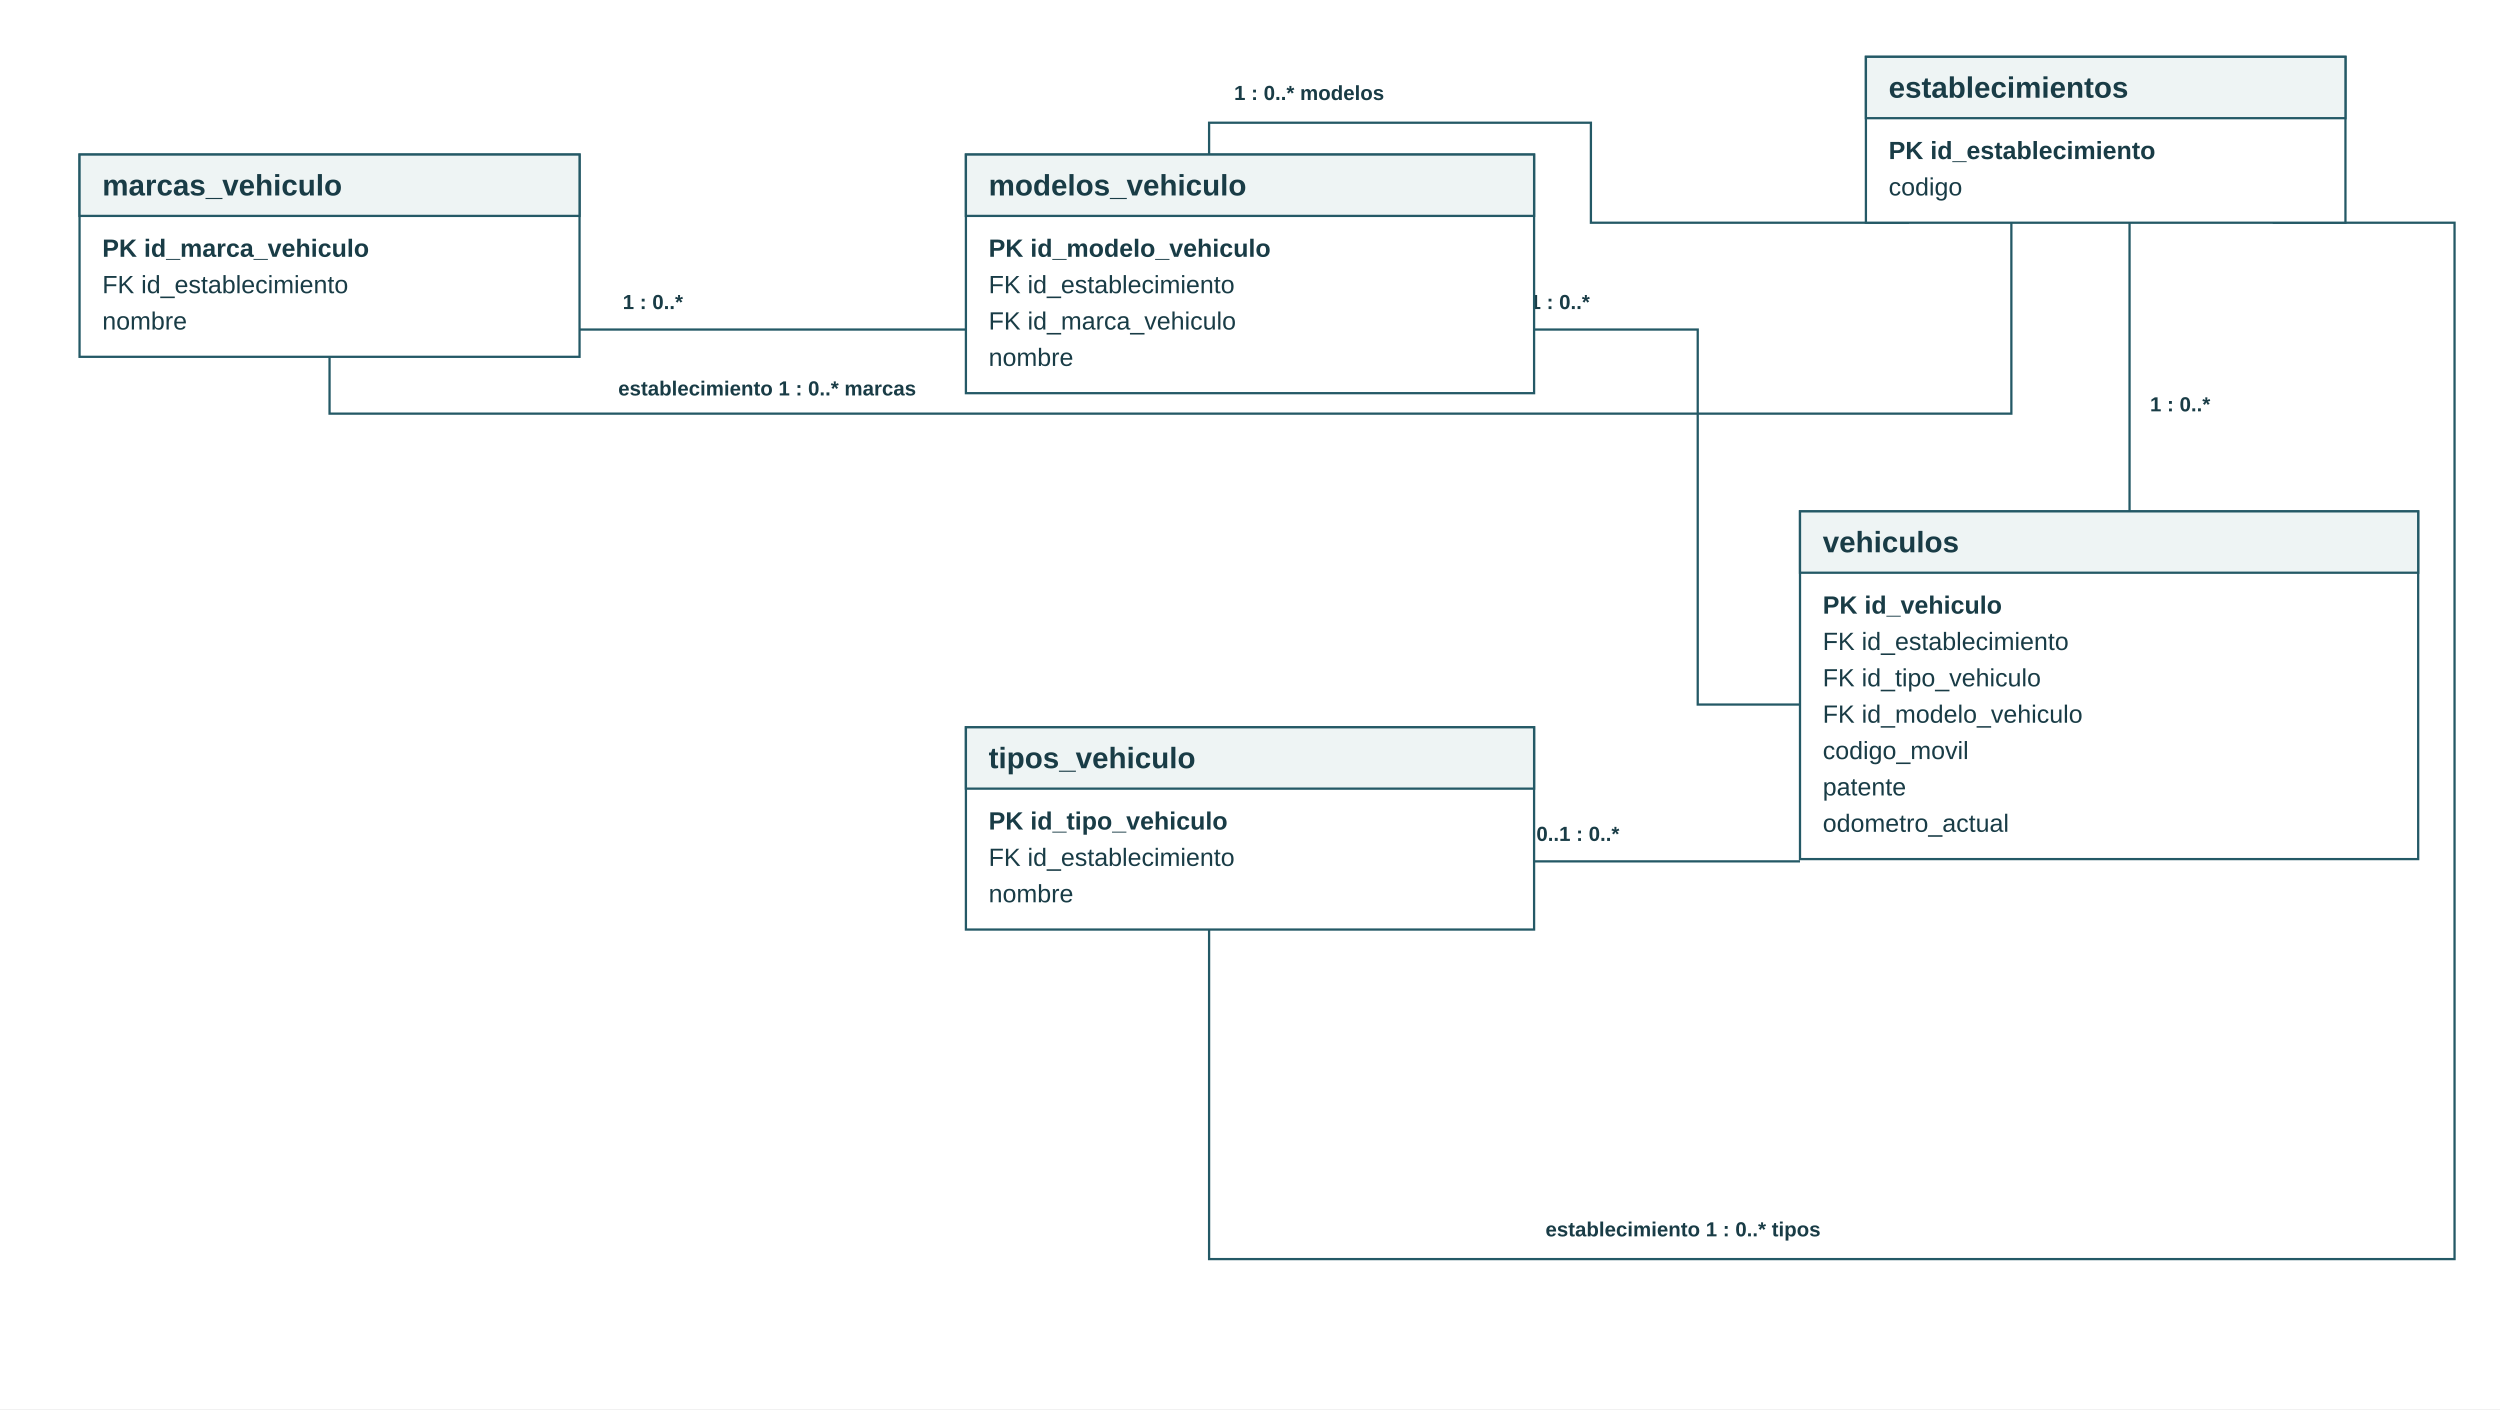
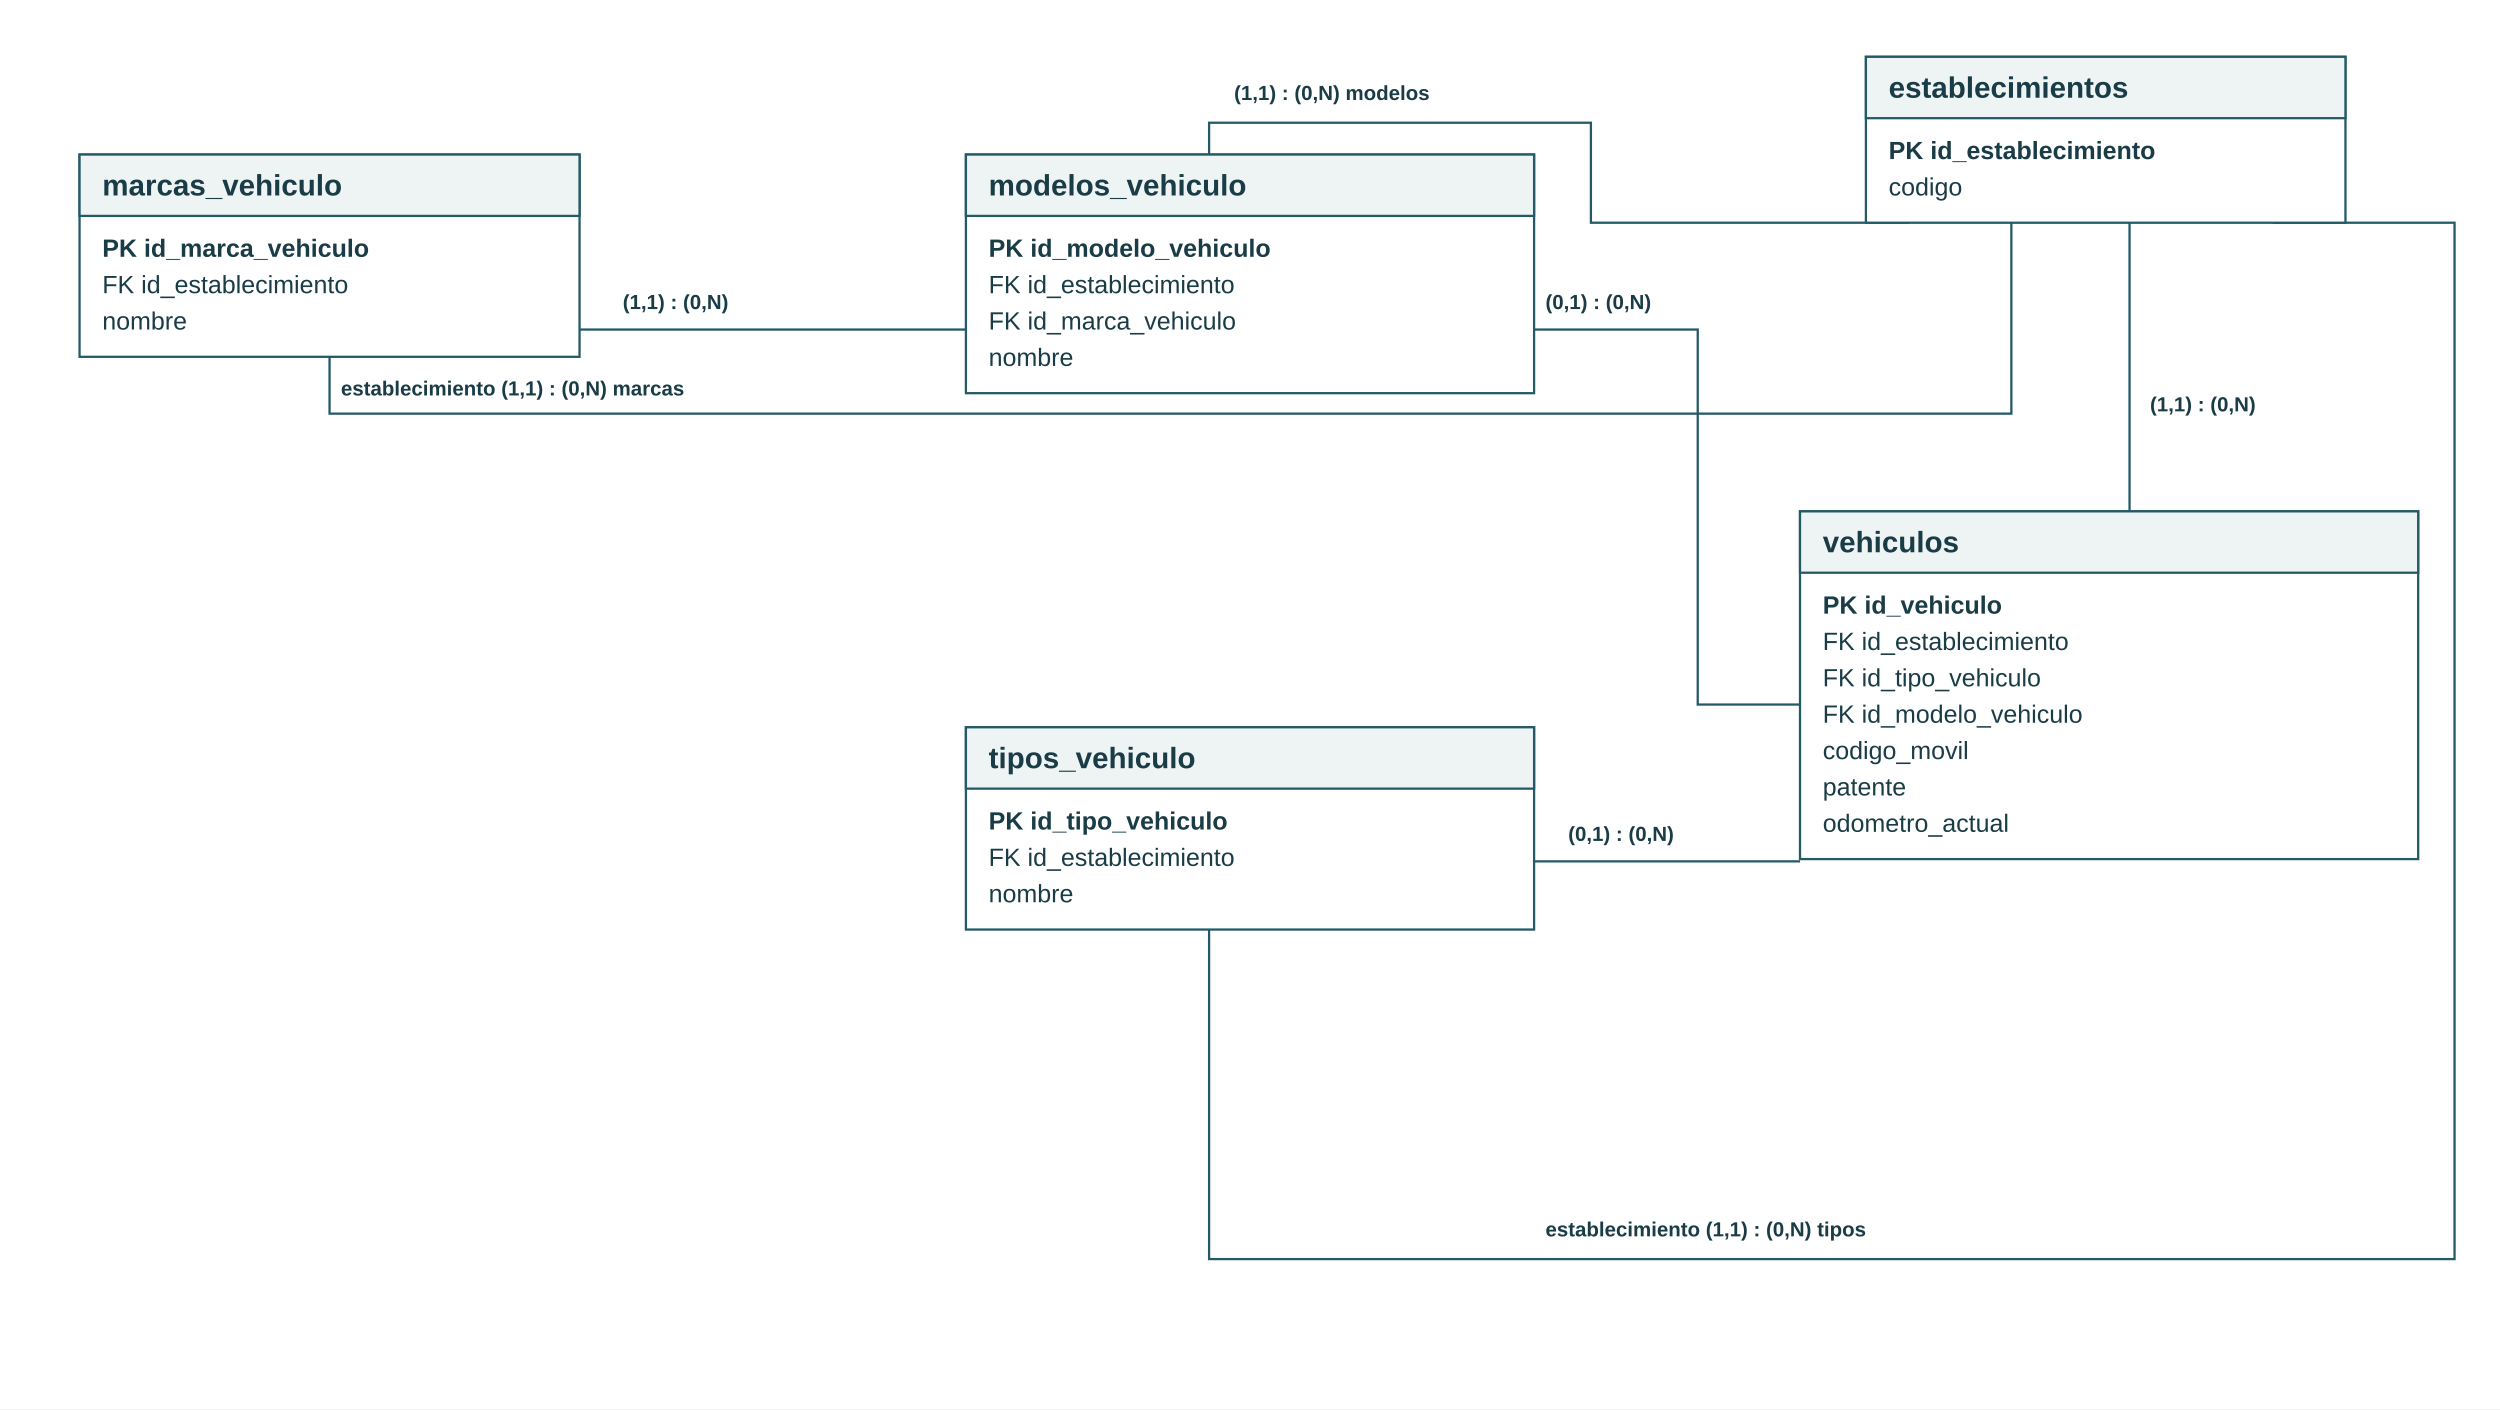
<svg xmlns="http://www.w3.org/2000/svg" width="1100" height="620" viewBox="0 0 1100 620">
  <rect width="100%" height="100%" fill="white" />
  <polyline points="230,145 425,145" fill="none" stroke="#245966" />
-   <text x="274" y="136.0" text-anchor="start" font-family="Arial,sans-serif" font-size="9" font-weight="700" fill="#193c46">1 : 0..*</text>
-   <polyline points="637,145 747,145 747,310 792,310" fill="none" stroke="#245966" />
-   <text x="663" y="136.0" text-anchor="start" font-family="Arial,sans-serif" font-size="9" font-weight="700" fill="#193c46">0..1 : 0..*</text>
-   <polyline points="637,379 792,379" fill="none" stroke="#245966" />
-   <text x="676" y="370.0" text-anchor="start" font-family="Arial,sans-serif" font-size="9" font-weight="700" fill="#193c46">0..1 : 0..*</text>
+   <text x="274" y="136.0" text-anchor="start" font-family="Arial,sans-serif" font-size="9" font-weight="700" fill="#193c46">(1,1) : (0,N)</text>
+   <polyline points="675,145 747,145 747,310 792,310" fill="none" stroke="#245966" />
+   <text x="680" y="136.0" text-anchor="start" font-family="Arial,sans-serif" font-size="9" font-weight="700" fill="#193c46">(0,1) : (0,N)</text>
+   <polyline points="675,379 792,379" fill="none" stroke="#245966" />
+   <text x="690" y="370.0" text-anchor="start" font-family="Arial,sans-serif" font-size="9" font-weight="700" fill="#193c46">(0,1) : (0,N)</text>
  <polyline points="937,98 937,225" fill="none" stroke="#245966" />
-   <text x="946" y="181.0" text-anchor="start" font-family="Arial,sans-serif" font-size="9" font-weight="700" fill="#193c46">1 : 0..*</text>
+   <text x="946" y="181.0" text-anchor="start" font-family="Arial,sans-serif" font-size="9" font-weight="700" fill="#193c46">(1,1) : (0,N)</text>
  <polyline points="885,98 885,182 145,182 145,155" fill="none" stroke="#245966" />
-   <text x="272" y="174.0" text-anchor="start" font-family="Arial,sans-serif" font-size="9" font-weight="700" fill="#193c46">establecimiento 1 : 0..* marcas</text>
+   <text x="150" y="174.0" text-anchor="start" font-family="Arial,sans-serif" font-size="9" font-weight="700" fill="#193c46">establecimiento (1,1) : (0,N) marcas</text>
  <polyline points="840,98 700,98 700,54 532,54 532,70" fill="none" stroke="#245966" />
-   <text x="543" y="44.0" text-anchor="start" font-family="Arial,sans-serif" font-size="9" font-weight="700" fill="#193c46">1 : 0..* modelos</text>
+   <text x="543" y="44.0" text-anchor="start" font-family="Arial,sans-serif" font-size="9" font-weight="700" fill="#193c46">(1,1) : (0,N) modelos</text>
  <polyline points="1000,98 1080,98 1080,554 532,554 532,409" fill="none" stroke="#245966" />
-   <text x="680" y="544.0" text-anchor="start" font-family="Arial,sans-serif" font-size="9" font-weight="700" fill="#193c46">establecimiento 1 : 0..* tipos</text>
+   <text x="680" y="544.0" text-anchor="start" font-family="Arial,sans-serif" font-size="9" font-weight="700" fill="#193c46">establecimiento (1,1) : (0,N) tipos</text>
  <rect x="35" y="68" width="220" height="89" rx="0" fill="white" stroke="#245966" />
  <rect x="35" y="68" width="220" height="27" rx="0" fill="#eef4f4" stroke="#245966" />
  <text x="45" y="86.0" text-anchor="start" font-family="Arial,sans-serif" font-size="13" font-weight="700" fill="#193c46">marcas_vehiculo</text>
  <text x="45" y="113.0" text-anchor="start" font-family="Arial,sans-serif" font-size="11" font-weight="700" fill="#193c46">PK  id_marca_vehiculo</text>
  <text x="45" y="129.0" text-anchor="start" font-family="Arial,sans-serif" font-size="11" font-weight="400" fill="#193c46">FK  id_establecimiento</text>
  <text x="45" y="145.0" text-anchor="start" font-family="Arial,sans-serif" font-size="11" font-weight="400" fill="#193c46">nombre</text>
  <rect x="425" y="68" width="250" height="105" rx="0" fill="white" stroke="#245966" />
  <rect x="425" y="68" width="250" height="27" rx="0" fill="#eef4f4" stroke="#245966" />
  <text x="435" y="86.0" text-anchor="start" font-family="Arial,sans-serif" font-size="13" font-weight="700" fill="#193c46">modelos_vehiculo</text>
  <text x="435" y="113.0" text-anchor="start" font-family="Arial,sans-serif" font-size="11" font-weight="700" fill="#193c46">PK  id_modelo_vehiculo</text>
  <text x="435" y="129.0" text-anchor="start" font-family="Arial,sans-serif" font-size="11" font-weight="400" fill="#193c46">FK  id_establecimiento</text>
  <text x="435" y="145.0" text-anchor="start" font-family="Arial,sans-serif" font-size="11" font-weight="400" fill="#193c46">FK  id_marca_vehiculo</text>
  <text x="435" y="161.0" text-anchor="start" font-family="Arial,sans-serif" font-size="11" font-weight="400" fill="#193c46">nombre</text>
  <rect x="425" y="320" width="250" height="89" rx="0" fill="white" stroke="#245966" />
  <rect x="425" y="320" width="250" height="27" rx="0" fill="#eef4f4" stroke="#245966" />
  <text x="435" y="338.0" text-anchor="start" font-family="Arial,sans-serif" font-size="13" font-weight="700" fill="#193c46">tipos_vehiculo</text>
  <text x="435" y="365.0" text-anchor="start" font-family="Arial,sans-serif" font-size="11" font-weight="700" fill="#193c46">PK  id_tipo_vehiculo</text>
  <text x="435" y="381.0" text-anchor="start" font-family="Arial,sans-serif" font-size="11" font-weight="400" fill="#193c46">FK  id_establecimiento</text>
  <text x="435" y="397.0" text-anchor="start" font-family="Arial,sans-serif" font-size="11" font-weight="400" fill="#193c46">nombre</text>
  <rect x="821" y="25" width="211" height="73" rx="0" fill="white" stroke="#245966" />
  <rect x="821" y="25" width="211" height="27" rx="0" fill="#eef4f4" stroke="#245966" />
  <text x="831" y="43.0" text-anchor="start" font-family="Arial,sans-serif" font-size="13" font-weight="700" fill="#193c46">establecimientos</text>
  <text x="831" y="70.0" text-anchor="start" font-family="Arial,sans-serif" font-size="11" font-weight="700" fill="#193c46">PK  id_establecimiento</text>
  <text x="831" y="86.0" text-anchor="start" font-family="Arial,sans-serif" font-size="11" font-weight="400" fill="#193c46">codigo</text>
  <rect x="792" y="225" width="272" height="153" rx="0" fill="white" stroke="#245966" />
  <rect x="792" y="225" width="272" height="27" rx="0" fill="#eef4f4" stroke="#245966" />
  <text x="802" y="243.0" text-anchor="start" font-family="Arial,sans-serif" font-size="13" font-weight="700" fill="#193c46">vehiculos</text>
  <text x="802" y="270.0" text-anchor="start" font-family="Arial,sans-serif" font-size="11" font-weight="700" fill="#193c46">PK  id_vehiculo</text>
  <text x="802" y="286.0" text-anchor="start" font-family="Arial,sans-serif" font-size="11" font-weight="400" fill="#193c46">FK  id_establecimiento</text>
  <text x="802" y="302.0" text-anchor="start" font-family="Arial,sans-serif" font-size="11" font-weight="400" fill="#193c46">FK  id_tipo_vehiculo</text>
  <text x="802" y="318.0" text-anchor="start" font-family="Arial,sans-serif" font-size="11" font-weight="400" fill="#193c46">FK  id_modelo_vehiculo</text>
  <text x="802" y="334.0" text-anchor="start" font-family="Arial,sans-serif" font-size="11" font-weight="400" fill="#193c46">codigo_movil</text>
  <text x="802" y="350.0" text-anchor="start" font-family="Arial,sans-serif" font-size="11" font-weight="400" fill="#193c46">patente</text>
  <text x="802" y="366.0" text-anchor="start" font-family="Arial,sans-serif" font-size="11" font-weight="400" fill="#193c46">odometro_actual</text>
</svg>
